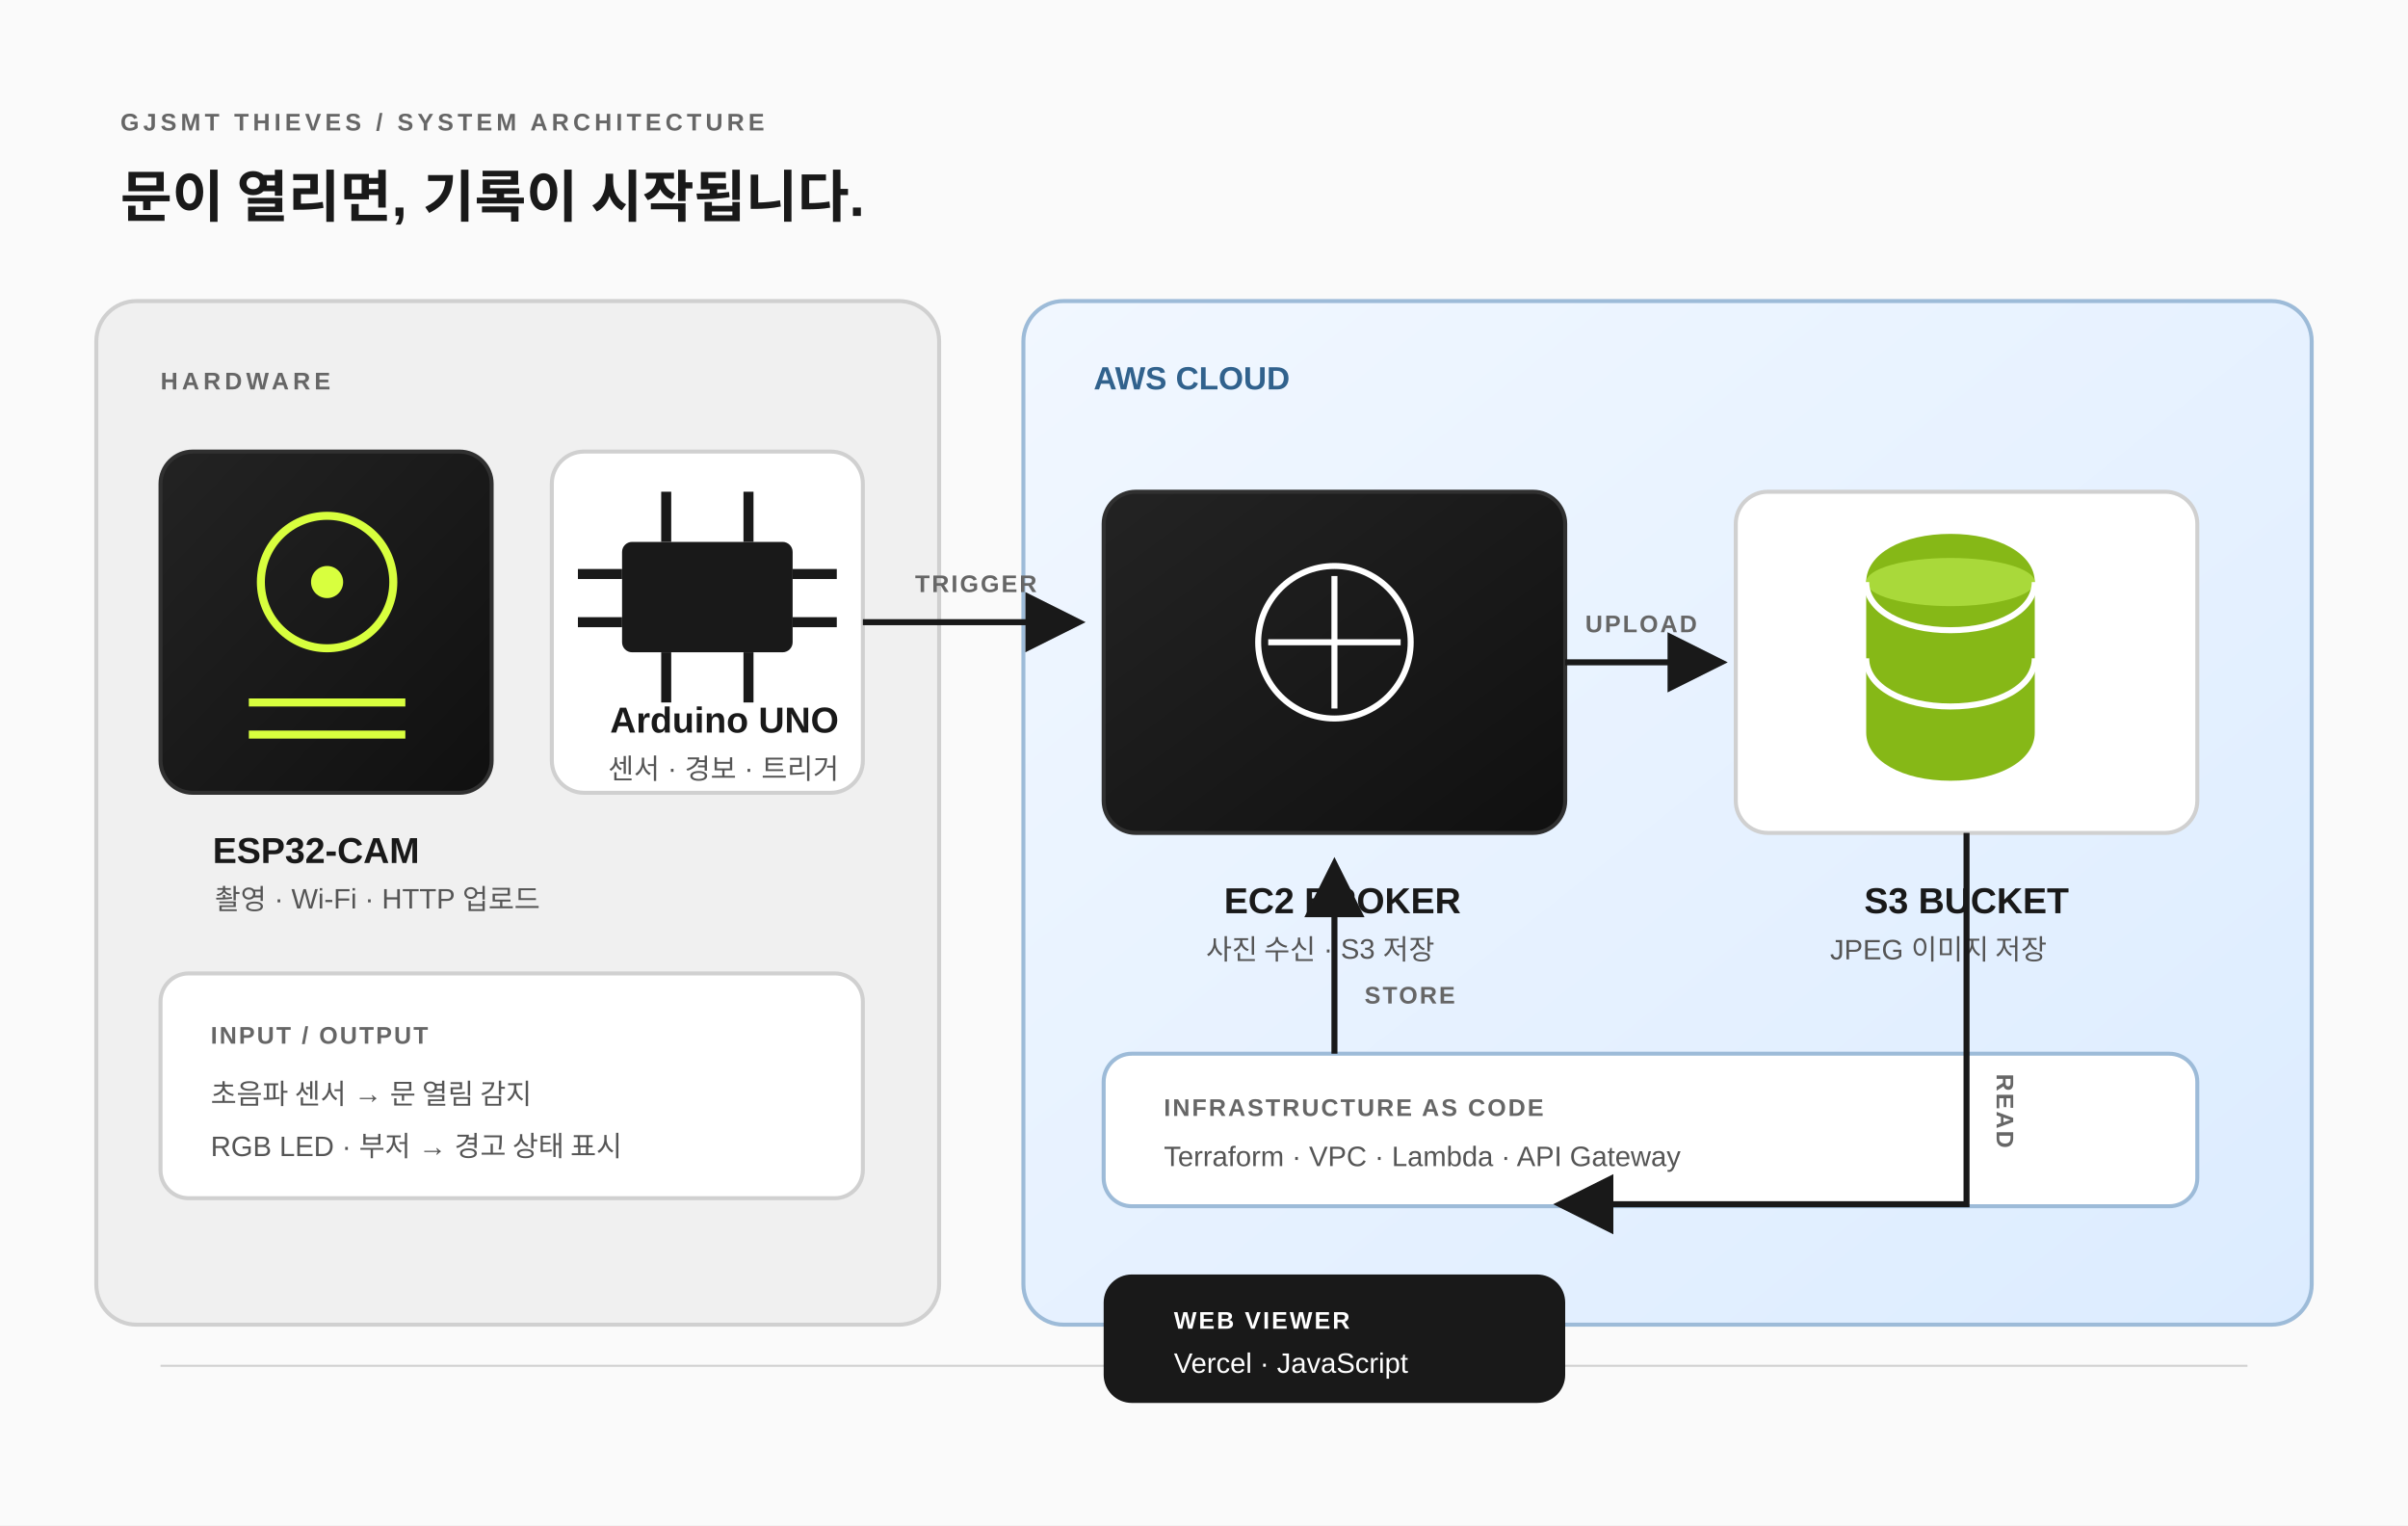
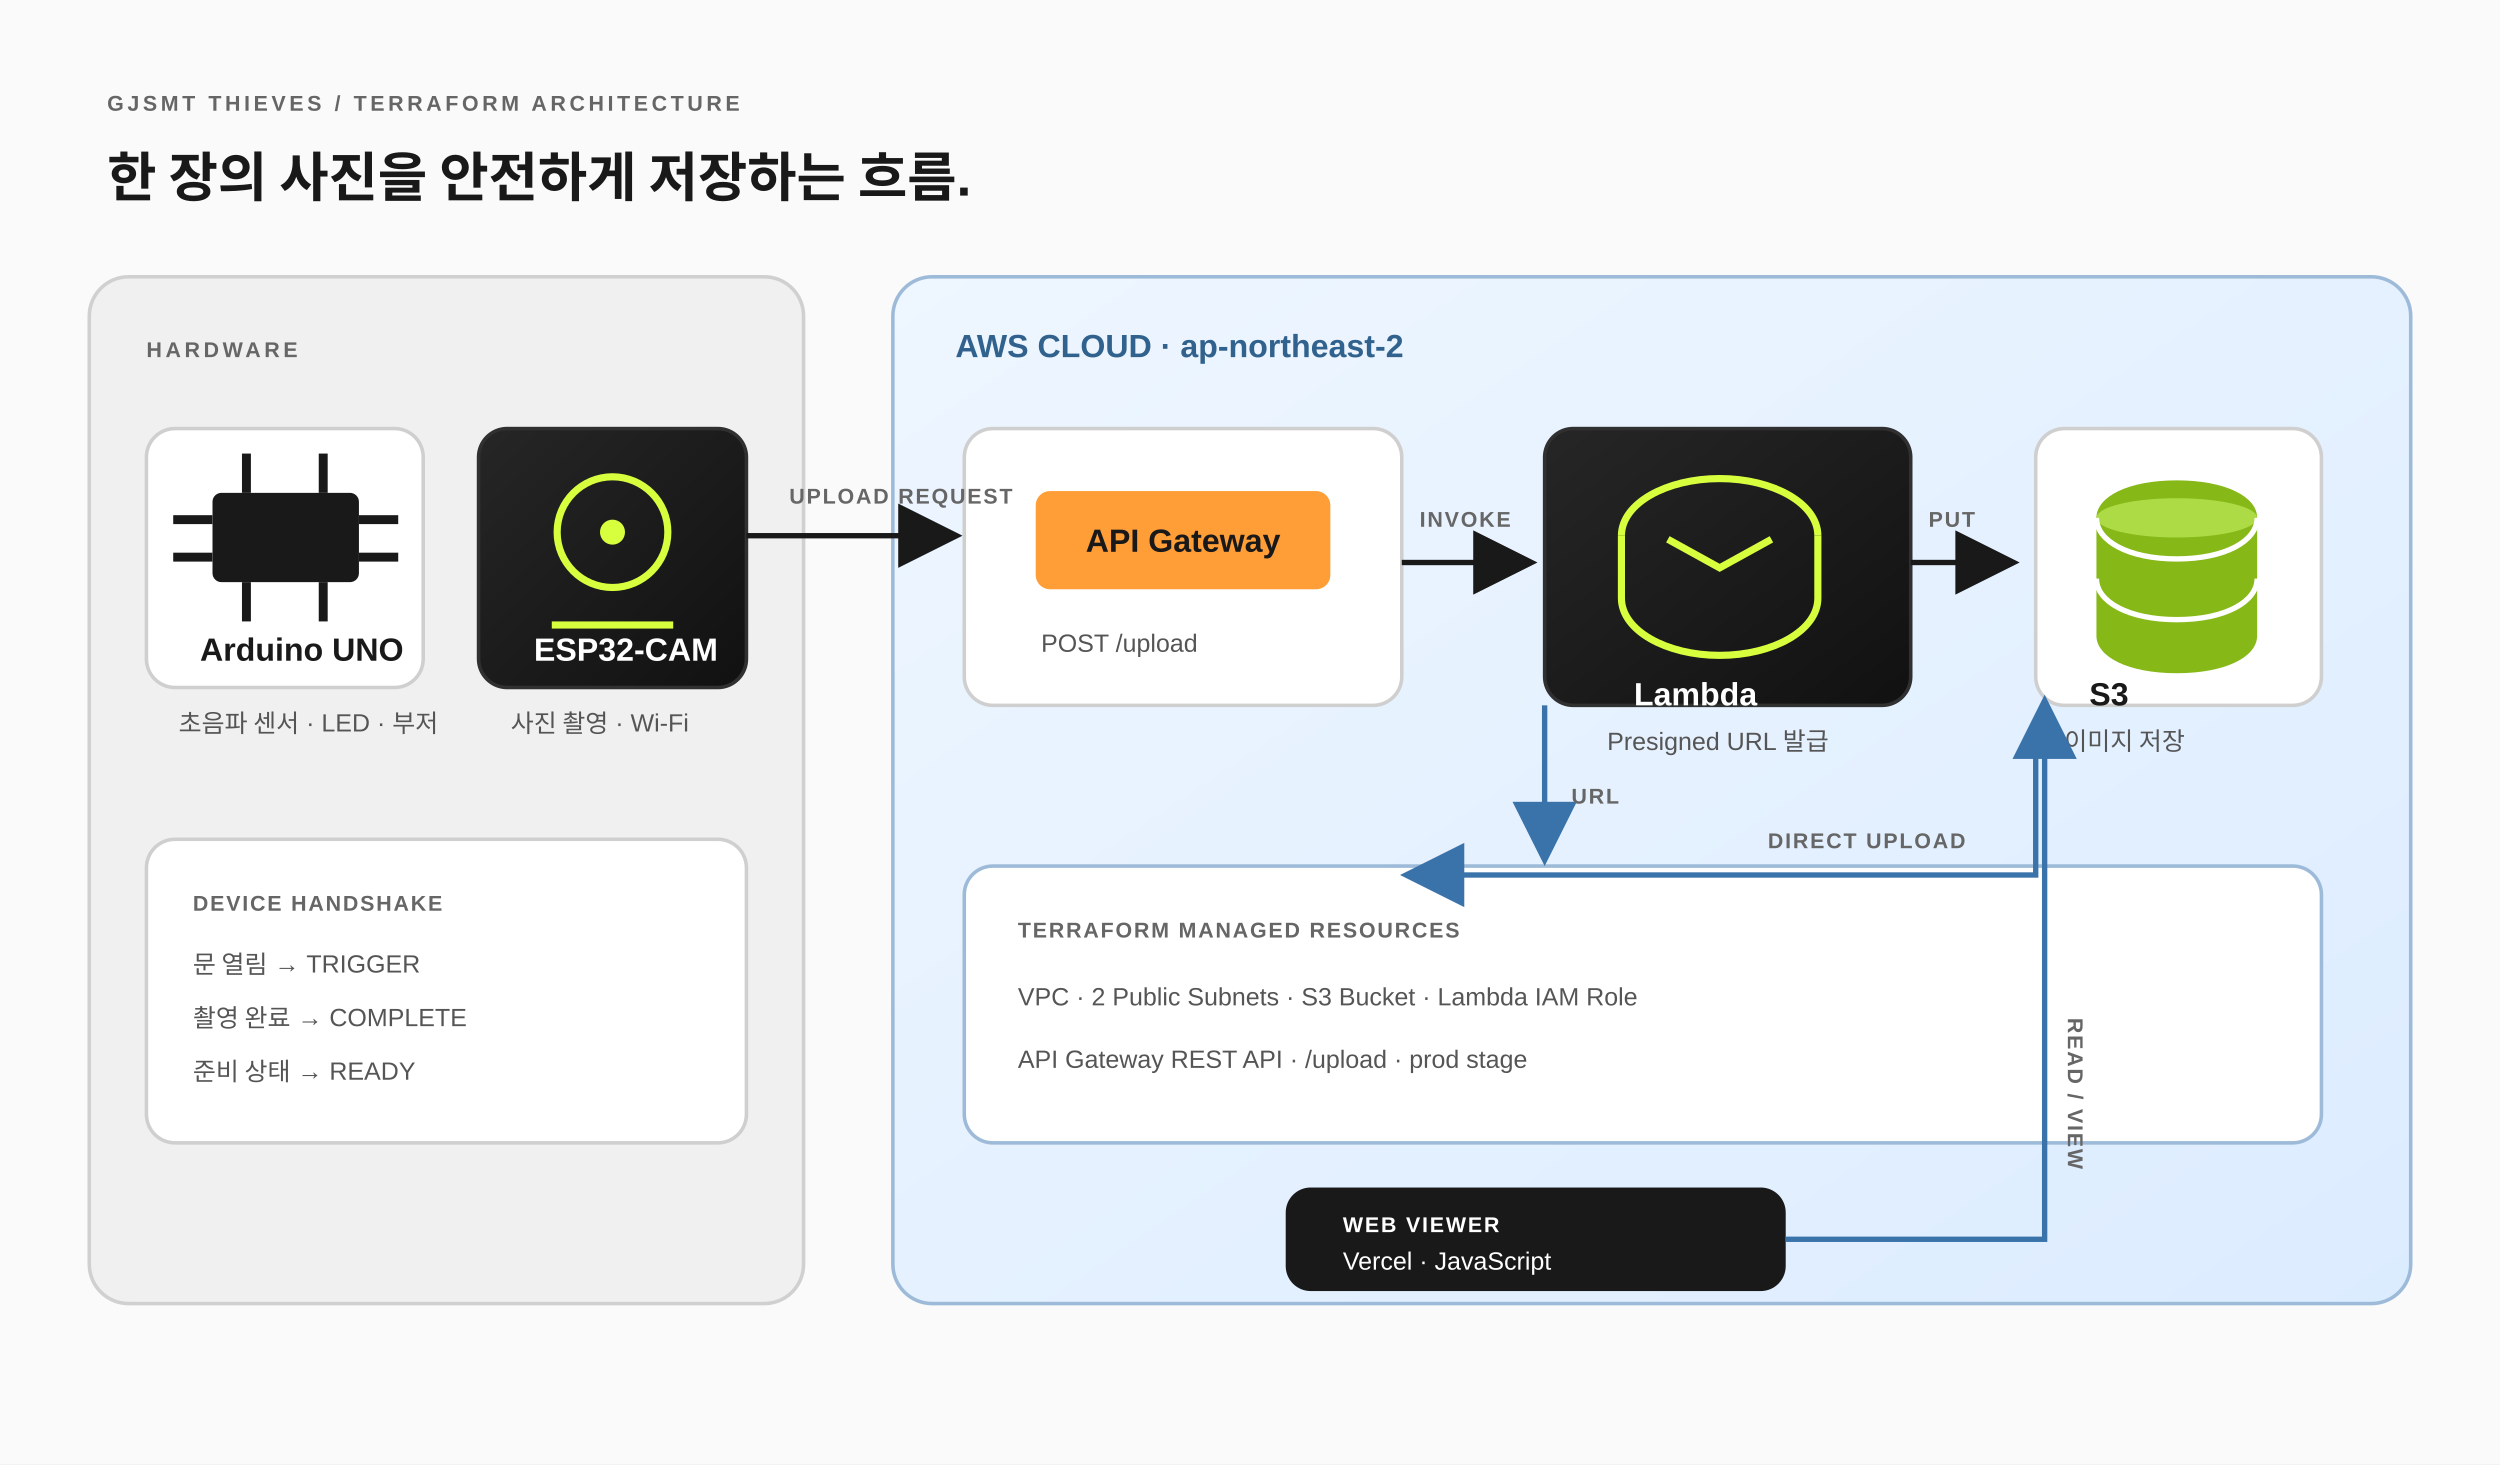
- <svg xmlns="http://www.w3.org/2000/svg" viewBox="0 0 1200 760" role="img" aria-labelledby="title desc">
+ <svg xmlns="http://www.w3.org/2000/svg" viewBox="0 0 1400 820" role="img" aria-labelledby="title desc">
  <defs>
-     <linearGradient id="cloud" x1="0" x2="1" y1="0" y2="1">
-       <stop stop-color="#f1f7ff" />
+     <linearGradient id="aws" x1="0" x2="1" y1="0" y2="1">
+       <stop stop-color="#eef6ff" />
      <stop offset="1" stop-color="#dcecff" />
    </linearGradient>
    <linearGradient id="device" x1="0" x2="1" y1="0" y2="1">
-       <stop stop-color="#232323" />
-       <stop offset="1" stop-color="#101010" />
+       <stop stop-color="#262626" />
+       <stop offset="1" stop-color="#111" />
    </linearGradient>
-     <marker id="arrow" markerWidth="10" markerHeight="10" refX="8" refY="5" orient="auto">
-       <path d="M0 0 10 5 0 10Z" fill="#191919" />
+     <marker id="arrow" markerWidth="12" markerHeight="12" refX="10" refY="6" orient="auto">
+       <path d="M0 0 12 6 0 12Z" fill="#191919" />
    </marker>
-     <marker id="arrowLight" markerWidth="10" markerHeight="10" refX="8" refY="5" orient="auto">
-       <path d="M0 0 10 5 0 10Z" fill="#f6f6f6" />
+     <marker id="arrowBlue" markerWidth="12" markerHeight="12" refX="10" refY="6" orient="auto">
+       <path d="M0 0 12 6 0 12Z" fill="#3a73a9" />
    </marker>
    <style>
-       .title{font:700 28px Arial,sans-serif;fill:#191919}.eyebrow{font:600 12px Arial,sans-serif;letter-spacing:2px;fill:#666}.label{font:700 18px Arial,sans-serif;fill:#191919}.small{font:400 14px Arial,sans-serif;fill:#555}.tiny{font:600 12px Arial,sans-serif;fill:#666;letter-spacing:1px}.card{fill:#fff;stroke:#d0d0d0;stroke-width:2}.dark{fill:url(#device);stroke:#303030;stroke-width:2}.darkLabel{fill:#fff}.line{stroke:#191919;stroke-width:3;fill:none;marker-end:url(#arrow)}.lineLight{stroke:#f6f6f6;stroke-width:3;fill:none;marker-end:url(#arrowLight)}.accent{fill:#d8ff3e}.accentLine{stroke:#d8ff3e;stroke-width:3;fill:none}.cloudLabel{font:700 16px Arial,sans-serif;fill:#31628d}
+       .title{font:700 30px Arial,sans-serif;fill:#191919}.eyebrow{font:600 12px Arial,sans-serif;letter-spacing:2px;fill:#666}.label{font:700 18px Arial,sans-serif;fill:#191919}.small{font:400 14px Arial,sans-serif;fill:#555}.tiny{font:600 12px Arial,sans-serif;fill:#666;letter-spacing:1px}.card{fill:#fff;stroke:#cfcfcf;stroke-width:2}.dark{fill:url(#device);stroke:#303030;stroke-width:2}.darkLabel{fill:#fff}.line{stroke:#191919;stroke-width:3;fill:none;marker-end:url(#arrow)}.blueLine{stroke:#3a73a9;stroke-width:3;fill:none;marker-end:url(#arrowBlue)}.dashed{stroke:#7fa4c7;stroke-width:2;stroke-dasharray:8 8;fill:none}.accent{fill:#d8ff3e}.cloudLabel{font:700 18px Arial,sans-serif;fill:#31628d}
    </style>
  </defs>
-   <rect width="1200" height="760" fill="#fafafa" />
-   <text x="60" y="65" class="eyebrow">GJSMT THIEVES / SYSTEM ARCHITECTURE</text>
-   <text x="60" y="108" class="title">문이 열리면, 기록이 시작됩니다.</text>
-   <rect x="48" y="150" width="420" height="510" rx="20" fill="#f0f0f0" stroke="#d0d0d0" stroke-width="2" />
-   <text x="80" y="194" class="eyebrow">HARDWARE</text>
-   <rect x="80" y="225" width="165" height="170" rx="16" class="dark" />
-   <circle cx="163" cy="290" r="33" fill="none" stroke="#d8ff3e" stroke-width="4" />
-   <circle cx="163" cy="290" r="8" class="accent" />
-   <path d="M124 350h78M124 366h78" stroke="#d8ff3e" stroke-width="4" />
-   <text x="106" y="430" class="label">ESP32-CAM</text>
-   <text x="107" y="453" class="small">촬영 · Wi-Fi · HTTP 업로드</text>
-   <rect x="275" y="225" width="155" height="170" rx="16" class="card" />
-   <rect x="310" y="270" width="85" height="55" rx="5" fill="#191919" />
-   <path d="M332 270v-25M373 270v-25M332 325v25M373 325v25M310 286h-22M310 310h-22M395 286h22M395 310h22" stroke="#191919" stroke-width="5" />
-   <text x="304" y="365" class="label">Arduino UNO</text>
-   <text x="303" y="388" class="small">센서 · 경보 · 트리거</text>
-   <rect x="80" y="485" width="350" height="112" rx="14" fill="#fff" stroke="#d0d0d0" stroke-width="2" />
-   <text x="105" y="520" class="tiny">INPUT / OUTPUT</text>
-   <text x="105" y="550" class="small">초음파 센서 → 문 열림 감지</text>
-   <text x="105" y="576" class="small">RGB LED · 부저 → 경고 상태 표시</text>
-   <rect x="510" y="150" width="642" height="510" rx="20" fill="url(#cloud)" stroke="#9dbbd8" stroke-width="2" />
-   <text x="545" y="194" class="cloudLabel">AWS CLOUD</text>
-   <rect x="550" y="245" width="230" height="170" rx="16" class="dark" />
-   <circle cx="665" cy="320" r="38" fill="none" stroke="#fff" stroke-width="3" />
-   <path d="M632 320h66M665 287v66" stroke="#fff" stroke-width="3" />
-   <text x="610" y="455" class="label">EC2 BROKER</text>
-   <text x="601" y="478" class="small">사진 수신 · S3 저장</text>
-   <rect x="865" y="245" width="230" height="170" rx="16" class="card" />
-   <path d="M930 290c0-14 18-24 42-24s42 10 42 24v75c0 14-18 24-42 24s-42-10-42-24Z" fill="#86b817" />
-   <ellipse cx="972" cy="290" rx="42" ry="12" fill="#a9d93a" />
-   <path d="M930 290c0 14 18 24 42 24s42-10 42-24M930 328c0 14 18 24 42 24s42-10 42-24" fill="none" stroke="#fff" stroke-width="3" />
-   <text x="929" y="455" class="label">S3 BUCKET</text>
-   <text x="912" y="478" class="small">JPEG 이미지 저장</text>
-   <rect x="550" y="525" width="545" height="76" rx="14" fill="#fff" stroke="#9dbbd8" stroke-width="2" />
-   <text x="580" y="556" class="tiny">INFRASTRUCTURE AS CODE</text>
-   <text x="580" y="581" class="small">Terraform · VPC · Lambda · API Gateway</text>
-   <rect x="80" y="680" width="1040" height="1" fill="#d0d0d0" />
-   <path d="M430 310h105" class="line" />
-   <text x="456" y="295" class="tiny">TRIGGER</text>
-   <path d="M780 330h75" class="line" />
-   <text x="790" y="315" class="tiny">UPLOAD</text>
-   <path d="M780 370h75" class="lineLight" opacity="0" />
-   <rect x="550" y="635" width="230" height="64" rx="14" fill="#191919" />
-   <text x="585" y="662" class="darkLabel tiny">WEB VIEWER</text>
-   <text x="585" y="684" class="darkLabel small">Vercel · JavaScript</text>
-   <path d="M980 415v185H780" class="line" />
-   <text x="995" y="535" class="tiny" transform="rotate(90 995 535)">READ</text>
-   <path d="M665 525v-92" class="line" />
-   <text x="680" y="500" class="tiny">STORE</text>
+   <rect width="1400" height="820" fill="#fafafa" />
+   <text x="60" y="62" class="eyebrow">GJSMT THIEVES / TERRAFORM ARCHITECTURE</text>
+   <text x="60" y="110" class="title">한 장의 사진을 안전하게 저장하는 흐름.</text>
+   <rect x="50" y="155" width="400" height="575" rx="22" fill="#f0f0f0" stroke="#d0d0d0" stroke-width="2" />
+   <text x="82" y="200" class="eyebrow">HARDWARE</text>
+   <rect x="82" y="240" width="155" height="145" rx="16" class="card" />
+   <rect x="119" y="276" width="82" height="50" rx="5" fill="#191919" />
+   <path d="M138 276v-22M181 276v-22M138 326v22M181 326v22M119 291H97M119 312H97M201 291h22M201 312h22" stroke="#191919" stroke-width="5" />
+   <text x="112" y="370" class="label">Arduino UNO</text>
+   <text x="100" y="410" class="small">초음파 센서 · LED · 부저</text>
+   <rect x="268" y="240" width="150" height="145" rx="16" class="dark" />
+   <circle cx="343" cy="298" r="31" fill="none" stroke="#d8ff3e" stroke-width="4" />
+   <circle cx="343" cy="298" r="7" class="accent" />
+   <path d="M309 350h68" stroke="#d8ff3e" stroke-width="4" />
+   <text x="299" y="370" class="darkLabel label">ESP32-CAM</text>
+   <text x="286" y="410" class="small">사진 촬영 · Wi-Fi</text>
+   <rect x="82" y="470" width="336" height="170" rx="16" class="card" />
+   <text x="108" y="510" class="tiny">DEVICE HANDSHAKE</text>
+   <text x="108" y="545" class="small">문 열림 → TRIGGER</text>
+   <text x="108" y="575" class="small">촬영 완료 → COMPLETE</text>
+   <text x="108" y="605" class="small">준비 상태 → READY</text>
+   <rect x="500" y="155" width="850" height="575" rx="22" fill="url(#aws)" stroke="#9dbbd8" stroke-width="2" />
+   <text x="535" y="200" class="cloudLabel">AWS CLOUD · ap-northeast-2</text>
+   <rect x="540" y="240" width="245" height="155" rx="16" class="card" />
+   <rect x="580" y="275" width="165" height="55" rx="8" fill="#ff9d37" />
+   <text x="608" y="309" class="label">API Gateway</text>
+   <text x="583" y="365" class="small">POST /upload</text>
+   <rect x="865" y="240" width="205" height="155" rx="16" class="dark" />
+   <path d="M908 300c0-18 25-32 55-32s55 14 55 32" fill="none" stroke="#d8ff3e" stroke-width="4" />
+   <path d="M908 300v35c0 18 25 32 55 32s55-14 55-32v-35" fill="none" stroke="#d8ff3e" stroke-width="4" />
+   <path d="M934 302l29 16 29-16" fill="none" stroke="#d8ff3e" stroke-width="4" />
+   <text x="915" y="395" class="darkLabel label">Lambda</text>
+   <text x="900" y="420" class="small">Presigned URL 발급</text>
+   <rect x="1140" y="240" width="160" height="155" rx="16" class="card" />
+   <path d="M1174 290c0-12 18-21 45-21s45 9 45 21v66c0 12-18 21-45 21s-45-9-45-21Z" fill="#86b817" />
+   <ellipse cx="1219" cy="290" rx="45" ry="11" fill="#addb45" />
+   <path d="M1174 290c0 13 18 23 45 23s45-10 45-23M1174 324c0 13 18 23 45 23s45-10 45-23" fill="none" stroke="#fff" stroke-width="3" />
+   <text x="1170" y="395" class="label">S3</text>
+   <text x="1156" y="420" class="small">이미지 저장</text>
+   <rect x="540" y="485" width="760" height="155" rx="16" fill="#fff" stroke="#9dbbd8" stroke-width="2" />
+   <text x="570" y="525" class="tiny">TERRAFORM MANAGED RESOURCES</text>
+   <text x="570" y="563" class="small">VPC · 2 Public Subnets · S3 Bucket · Lambda IAM Role</text>
+   <text x="570" y="598" class="small">API Gateway REST API · /upload · prod stage</text>
+   <path d="M418 300h115" class="line" />
+   <text x="442" y="282" class="tiny">UPLOAD REQUEST</text>
+   <path d="M785 315h70" class="line" />
+   <text x="795" y="295" class="tiny">INVOKE</text>
+   <path d="M1070 315h55" class="line" />
+   <text x="1080" y="295" class="tiny">PUT</text>
+   <path d="M865 395v84" class="blueLine" />
+   <text x="880" y="450" class="tiny">URL</text>
+   <path d="M1140 415v75H790" class="blueLine" />
+   <text x="990" y="475" class="tiny">DIRECT UPLOAD</text>
+   <rect x="720" y="665" width="280" height="58" rx="14" fill="#191919" />
+   <text x="752" y="690" class="darkLabel tiny">WEB VIEWER</text>
+   <text x="752" y="711" class="darkLabel small">Vercel · JavaScript</text>
+   <path d="M1000 694h145v-299" class="blueLine" />
+   <text x="1158" y="570" class="tiny" transform="rotate(90 1158 570)">READ / VIEW</text>
</svg>
